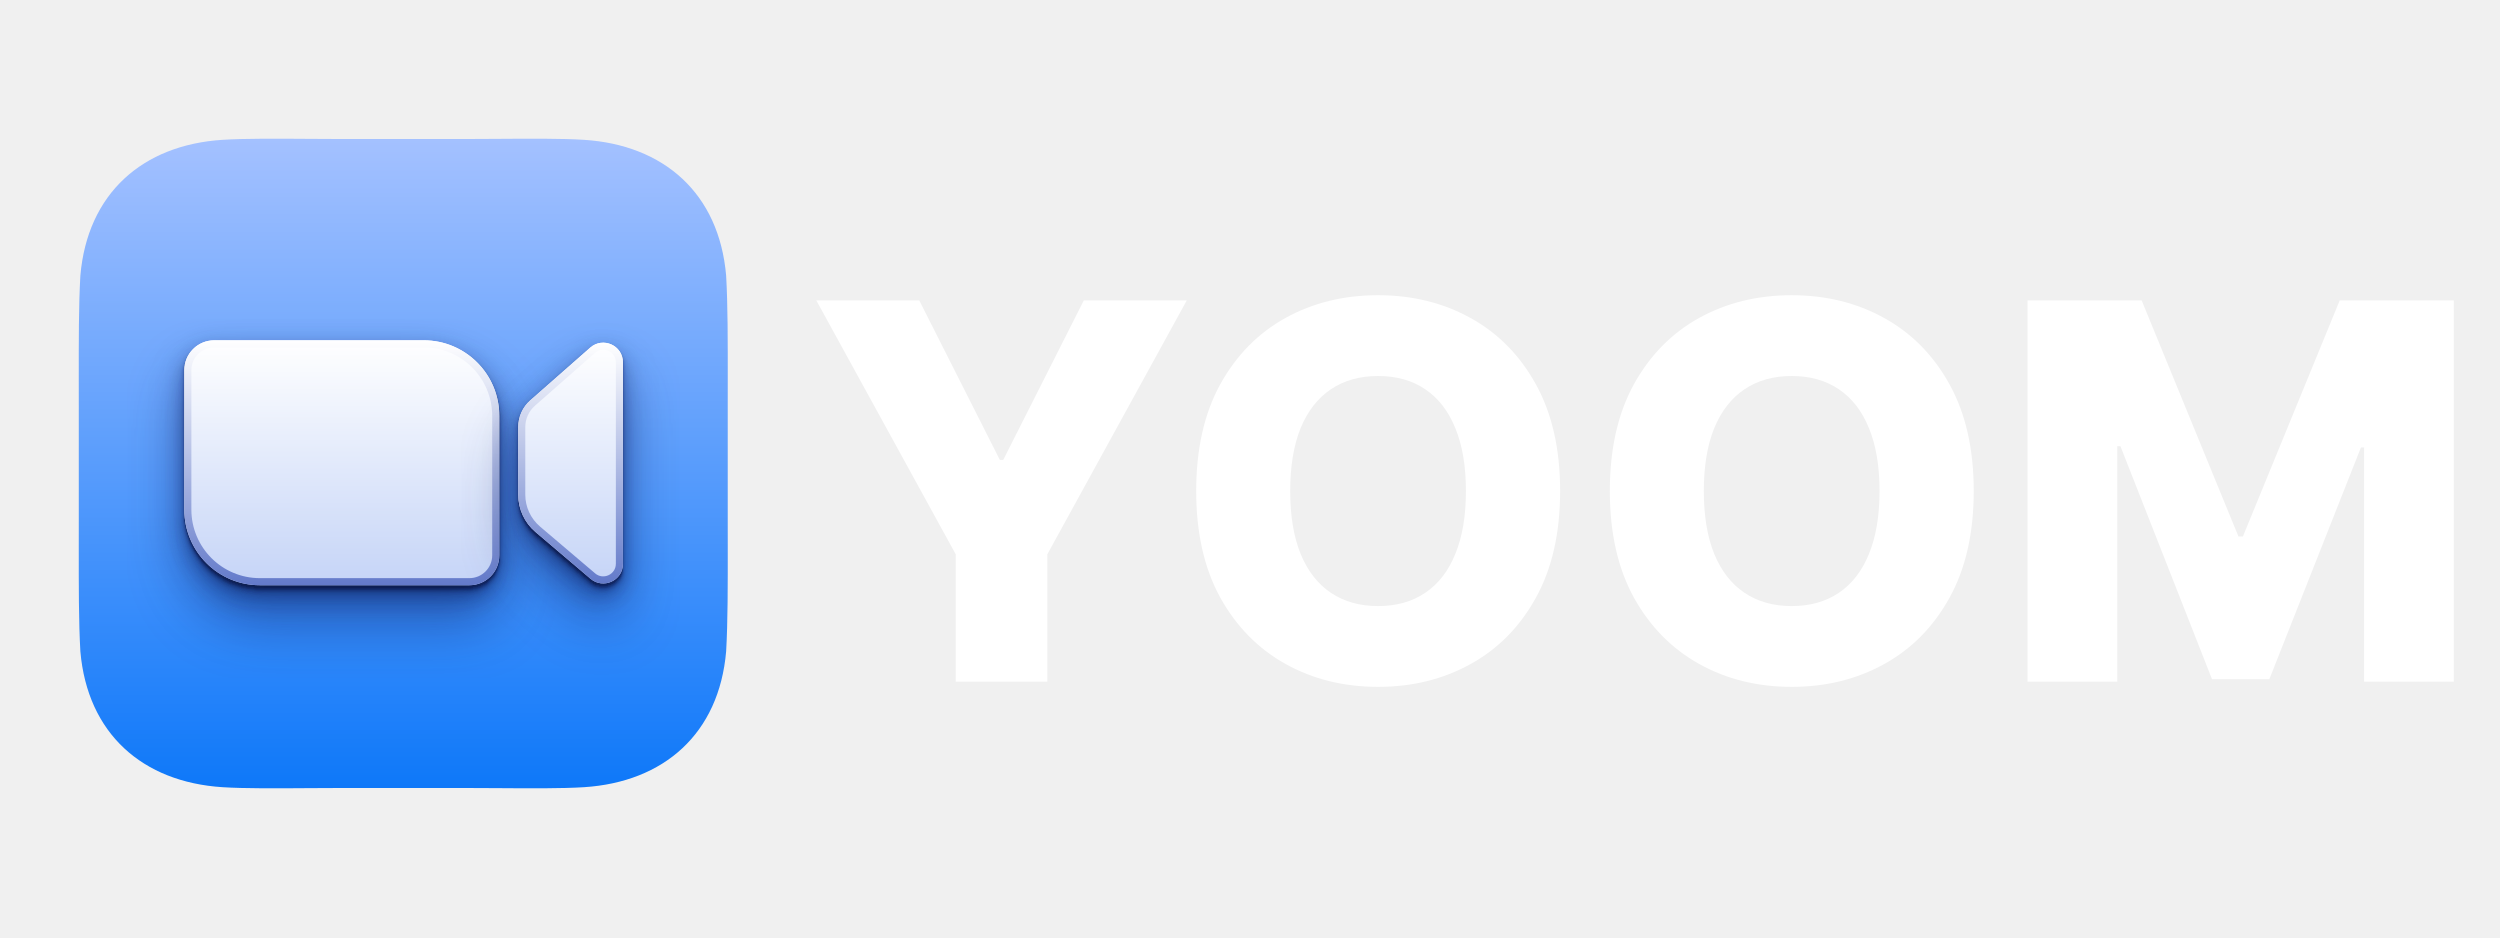
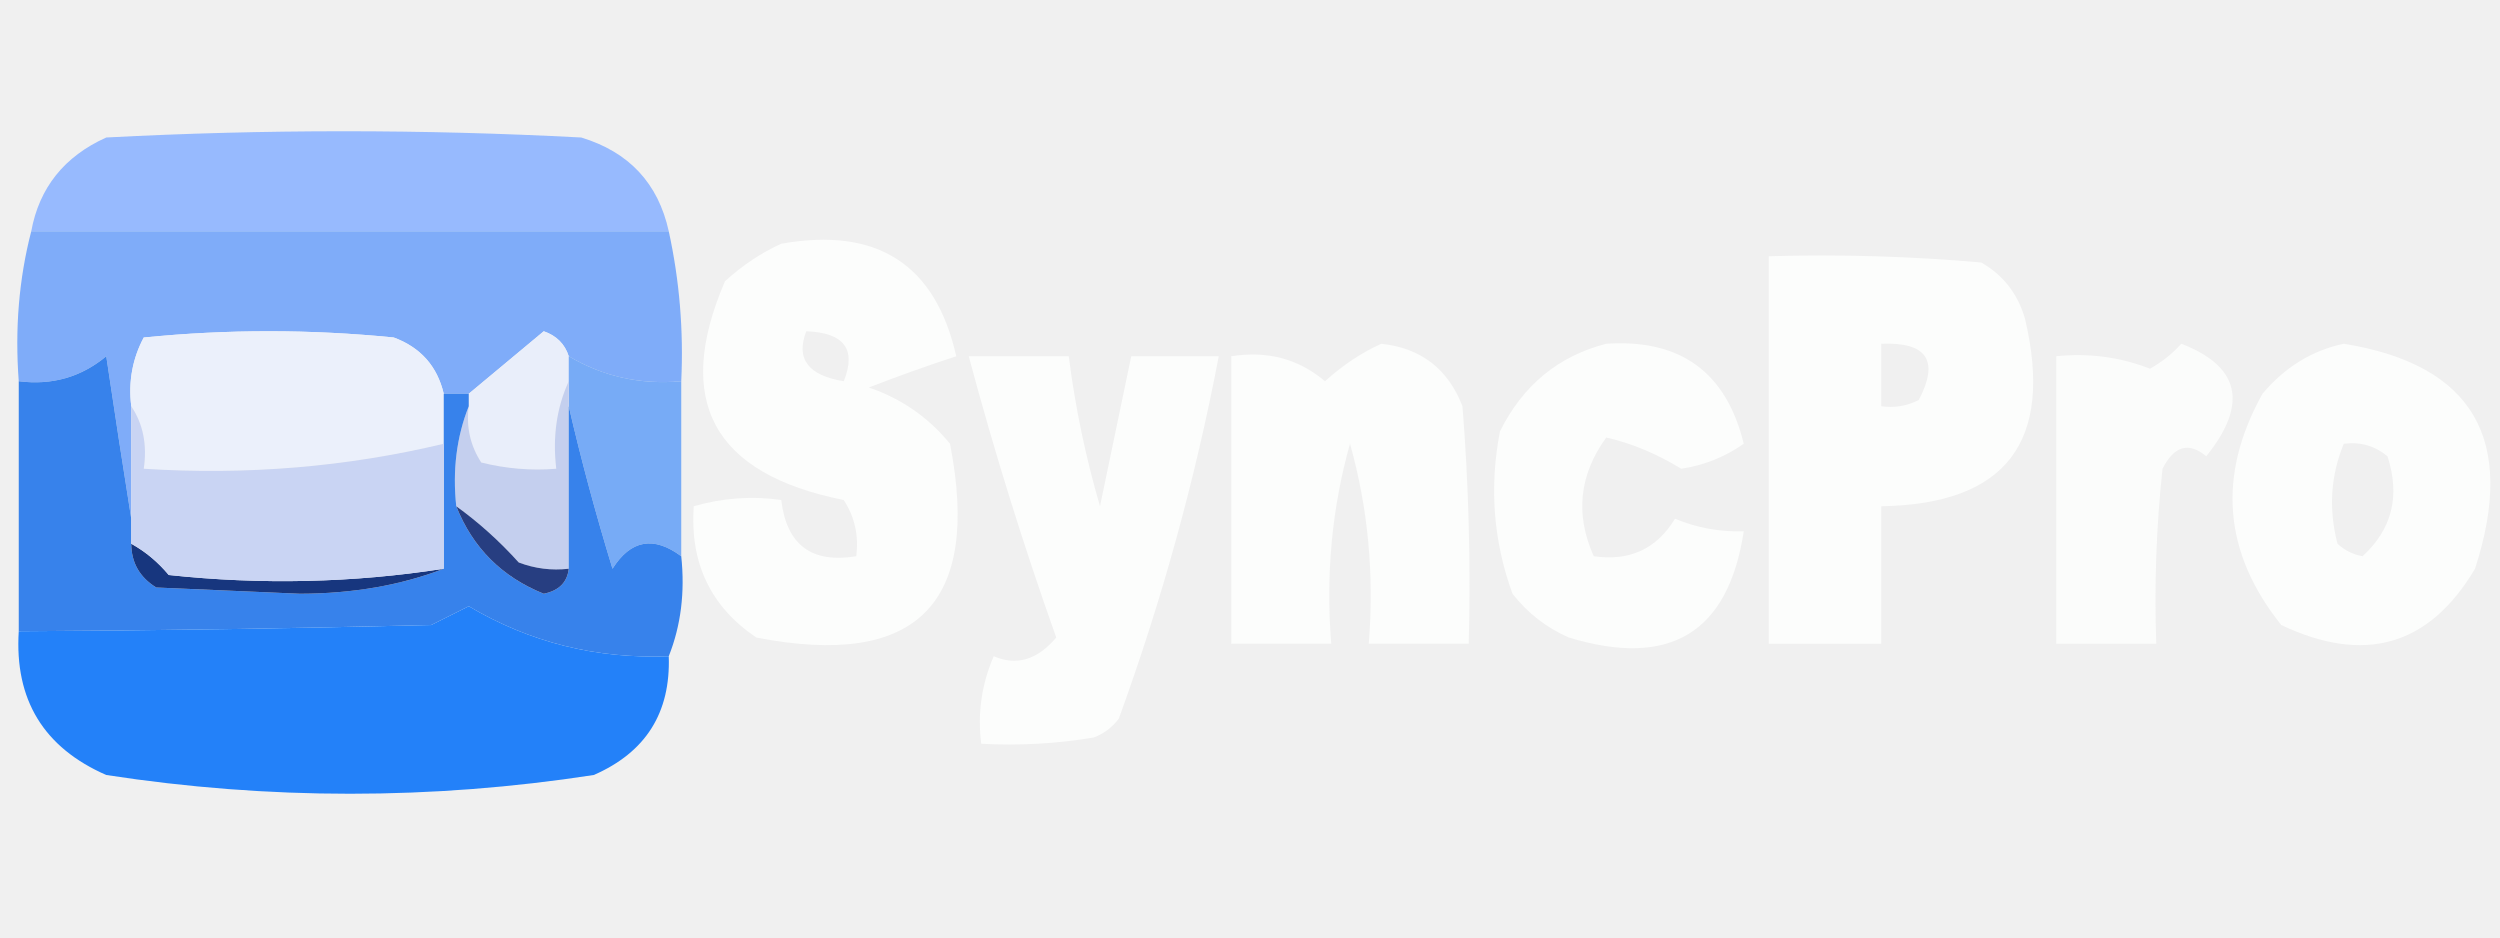
- <svg xmlns="http://www.w3.org/2000/svg" width="200" height="75" viewBox="0 0 159 52" fill="none">
-   <path d="M19.672 5.019C20.438 5.025 21.203 5.03 21.933 5.03H29.362C30.092 5.03 30.857 5.025 31.622 5.019C33.682 5.005 35.746 4.991 37.142 5.08C42.226 5.406 45.733 8.486 46.183 13.72C46.29 15.601 46.288 17.867 46.285 20.539V20.54C46.284 20.999 46.284 21.469 46.284 21.952V29.381C46.284 29.864 46.284 30.334 46.285 30.793C46.288 33.465 46.29 35.731 46.183 37.612C45.733 42.847 42.226 45.927 37.142 46.253C35.746 46.342 33.682 46.328 31.622 46.313C30.857 46.308 30.092 46.303 29.362 46.303H21.933C21.203 46.303 20.438 46.308 19.672 46.313C17.612 46.328 15.549 46.342 14.152 46.253C9.068 45.927 5.562 42.847 5.111 37.612C5.004 35.732 5.007 33.466 5.01 30.794V30.793C5.01 30.334 5.011 29.864 5.011 29.381V21.952C5.011 21.469 5.01 20.999 5.01 20.54V20.539C5.007 17.867 5.004 15.601 5.111 13.72C5.562 8.486 9.068 5.406 14.152 5.08C15.549 4.991 17.612 5.005 19.672 5.019Z" fill="url(#paint0_linear_2973_971)" />
-   <g filter="url(#filter0_dddddd_2973_971)">
-     <path d="M11.721 19.735C11.721 18.684 12.573 17.831 13.624 17.831H26.948C29.603 17.831 31.756 19.984 31.756 22.64V31.506C31.756 32.557 30.904 33.409 29.853 33.409H16.529C13.873 33.409 11.721 31.256 11.721 28.6V19.735Z" fill="url(#paint1_linear_2973_971)" />
-     <path d="M13.624 18.057H26.948C29.479 18.057 31.53 20.109 31.53 22.64V31.506C31.53 32.432 30.779 33.183 29.853 33.183H16.529C13.998 33.183 11.946 31.131 11.946 28.6V19.735C11.946 18.808 12.697 18.057 13.624 18.057Z" stroke="url(#paint2_linear_2973_971)" stroke-width="0.451" />
+ <svg xmlns="http://www.w3.org/2000/svg" version="1.1" width="200px" height="75px" style="shape-rendering:geometricPrecision; text-rendering:geometricPrecision; image-rendering:optimizeQuality; fill-rule:evenodd; clip-rule:evenodd">
+   <g>
+     <path style="opacity:0.983" fill="#95b9fe" d="M 53.5,18.5 C 36.5,18.5 19.5,18.5 2.5,18.5C 3.143,15.012 5.143,12.512 8.5,11C 21.167,10.333 33.833,10.333 46.5,11C 50.321,12.162 52.654,14.662 53.5,18.5 Z" />
  </g>
-   <g filter="url(#filter1_dddddd_2973_971)">
-     <path d="M32.958 23.346C32.958 22.699 33.237 22.082 33.723 21.654L37.54 18.296C38.349 17.584 39.62 18.159 39.62 19.236V32.042C39.62 33.109 38.37 33.687 37.557 32.996L34.053 30.019C33.358 29.429 32.958 28.564 32.958 27.653V23.346Z" fill="url(#paint3_linear_2973_971)" />
-     <path d="M33.872 21.823L37.689 18.465C38.353 17.882 39.394 18.353 39.394 19.236V32.042C39.394 32.917 38.37 33.391 37.703 32.825L34.199 29.848C33.555 29.3 33.183 28.498 33.183 27.653V23.346C33.183 22.763 33.434 22.209 33.872 21.823Z" stroke="url(#paint4_linear_2973_971)" stroke-width="0.451" />
+   <g>
+     <path style="opacity:0.876" fill="#fefffe" d="M 62.5,19.5 C 70.171,18.137 74.838,21.137 76.5,28.5C 74.138,29.271 71.805,30.105 69.5,31C 72.102,31.883 74.269,33.383 76,35.5C 78.5,48.333 73.333,53.5 60.5,51C 56.846,48.523 55.179,45.023 55.5,40.5C 57.819,39.833 60.153,39.666 62.5,40C 62.926,43.592 64.926,45.092 68.5,44.5C 68.713,42.856 68.38,41.356 67.5,40C 57.042,37.911 53.876,32.078 58,22.5C 59.409,21.219 60.909,20.219 62.5,19.5 Z M 64.5,26.5 C 67.534,26.61 68.534,27.943 67.5,30.5C 64.649,30.037 63.649,28.704 64.5,26.5 Z" />
  </g>
-   <path d="M51.918 15.294H58.465L63.591 25.44H63.804L68.93 15.294H75.478L66.61 31.442V39.54H60.785V31.442L51.918 15.294ZM99.224 27.417C99.224 30.085 98.711 32.346 97.684 34.201C96.659 36.056 95.269 37.465 93.517 38.427C91.773 39.39 89.816 39.872 87.645 39.872C85.467 39.872 83.505 39.386 81.761 38.416C80.017 37.445 78.632 36.036 77.606 34.189C76.587 32.334 76.078 30.077 76.078 27.417C76.078 24.749 76.587 22.488 77.606 20.633C78.632 18.779 80.017 17.37 81.761 16.407C83.505 15.444 85.467 14.963 87.645 14.963C89.816 14.963 91.773 15.444 93.517 16.407C95.269 17.37 96.659 18.779 97.684 20.633C98.711 22.488 99.224 24.749 99.224 27.417ZM93.233 27.417C93.233 25.839 93.008 24.505 92.558 23.416C92.116 22.326 91.477 21.502 90.64 20.941C89.812 20.381 88.813 20.101 87.645 20.101C86.485 20.101 85.486 20.381 84.65 20.941C83.813 21.502 83.17 22.326 82.72 23.416C82.278 24.505 82.057 25.839 82.057 27.417C82.057 28.996 82.278 30.329 82.72 31.419C83.17 32.508 83.813 33.333 84.65 33.893C85.486 34.453 86.485 34.734 87.645 34.734C88.813 34.734 89.812 34.453 90.64 33.893C91.477 33.333 92.116 32.508 92.558 31.419C93.008 30.329 93.233 28.996 93.233 27.417ZM125.53 27.417C125.53 30.085 125.017 32.346 123.991 34.201C122.965 36.056 121.576 37.465 119.824 38.427C118.079 39.39 116.122 39.872 113.951 39.872C111.773 39.872 109.812 39.386 108.067 38.416C106.323 37.445 104.938 36.036 103.912 34.189C102.894 32.334 102.385 30.077 102.385 27.417C102.385 24.749 102.894 22.488 103.912 20.633C104.938 18.779 106.323 17.37 108.067 16.407C109.812 15.444 111.773 14.963 113.951 14.963C116.122 14.963 118.079 15.444 119.824 16.407C121.576 17.37 122.965 18.779 123.991 20.633C125.017 22.488 125.53 24.749 125.53 27.417ZM119.539 27.417C119.539 25.839 119.314 24.505 118.865 23.416C118.423 22.326 117.783 21.502 116.947 20.941C116.118 20.381 115.119 20.101 113.951 20.101C112.791 20.101 111.793 20.381 110.956 20.941C110.119 21.502 109.476 22.326 109.026 23.416C108.584 24.505 108.363 25.839 108.363 27.417C108.363 28.996 108.584 30.329 109.026 31.419C109.476 32.508 110.119 33.333 110.956 33.893C111.793 34.453 112.791 34.734 113.951 34.734C115.119 34.734 116.118 34.453 116.947 33.893C117.783 33.333 118.423 32.508 118.865 31.419C119.314 30.329 119.539 28.996 119.539 27.417ZM128.951 15.294H136.209L142.365 30.306H142.649L148.805 15.294H156.063V39.54H150.356V24.647H150.155L144.33 39.386H140.684L134.859 24.564H134.658V39.54H128.951V15.294Z" fill="white" />
-   <defs>
-     <filter id="filter0_dddddd_2973_971" x="8.114" y="16.479" width="27.248" height="22.79" filterUnits="userSpaceOnUse" color-interpolation-filters="sRGB">
-       <feFlood flood-opacity="0" result="BackgroundImageFix" />
-       <feColorMatrix in="SourceAlpha" type="matrix" values="0 0 0 0 0 0 0 0 0 0 0 0 0 0 0 0 0 0 127 0" result="hardAlpha" />
-       <feOffset dy="0.124" />
-       <feGaussianBlur stdDeviation="0.046" />
-       <feColorMatrix type="matrix" values="0 0 0 0 0.051 0 0 0 0 0.122 0 0 0 0 0.396 0 0 0 0.19 0" />
-       <feBlend mode="multiply" in2="BackgroundImageFix" result="effect1_dropShadow_2973_971" />
-       <feColorMatrix in="SourceAlpha" type="matrix" values="0 0 0 0 0 0 0 0 0 0 0 0 0 0 0 0 0 0 127 0" result="hardAlpha" />
-       <feOffset dy="0.243" />
-       <feGaussianBlur stdDeviation="0.101" />
-       <feColorMatrix type="matrix" values="0 0 0 0 0.051 0 0 0 0 0.122 0 0 0 0 0.396 0 0 0 0.369 0" />
-       <feBlend mode="multiply" in2="effect1_dropShadow_2973_971" result="effect2_dropShadow_2973_971" />
-       <feColorMatrix in="SourceAlpha" type="matrix" values="0 0 0 0 0 0 0 0 0 0 0 0 0 0 0 0 0 0 127 0" result="hardAlpha" />
-       <feOffset dy="0.373" />
-       <feGaussianBlur stdDeviation="0.174" />
-       <feColorMatrix type="matrix" values="0 0 0 0 0.051 0 0 0 0 0.122 0 0 0 0 0.396 0 0 0 0.3 0" />
-       <feBlend mode="multiply" in2="effect2_dropShadow_2973_971" result="effect3_dropShadow_2973_971" />
-       <feColorMatrix in="SourceAlpha" type="matrix" values="0 0 0 0 0 0 0 0 0 0 0 0 0 0 0 0 0 0 127 0" result="hardAlpha" />
-       <feOffset dy="0.548" />
-       <feGaussianBlur stdDeviation="0.551" />
-       <feColorMatrix type="matrix" values="0 0 0 0 0.051 0 0 0 0 0.122 0 0 0 0 0.396 0 0 0 0.3 0" />
-       <feBlend mode="multiply" in2="effect3_dropShadow_2973_971" result="effect4_dropShadow_2973_971" />
-       <feColorMatrix in="SourceAlpha" type="matrix" values="0 0 0 0 0 0 0 0 0 0 0 0 0 0 0 0 0 0 127 0" result="hardAlpha" />
-       <feOffset dy="0.852" />
-       <feGaussianBlur stdDeviation="1.025" />
-       <feColorMatrix type="matrix" values="0 0 0 0 0.051 0 0 0 0 0.122 0 0 0 0 0.396 0 0 0 0.29 0" />
-       <feBlend mode="overlay" in2="effect4_dropShadow_2973_971" result="effect5_dropShadow_2973_971" />
-       <feColorMatrix in="SourceAlpha" type="matrix" values="0 0 0 0 0 0 0 0 0 0 0 0 0 0 0 0 0 0 127 0" result="hardAlpha" />
-       <feOffset dy="2.254" />
-       <feGaussianBlur stdDeviation="1.803" />
-       <feColorMatrix type="matrix" values="0 0 0 0 0.051 0 0 0 0 0.122 0 0 0 0 0.396 0 0 0 0.45 0" />
-       <feBlend mode="multiply" in2="effect5_dropShadow_2973_971" result="effect6_dropShadow_2973_971" />
-       <feBlend mode="normal" in="SourceGraphic" in2="effect6_dropShadow_2973_971" result="shape" />
-     </filter>
-     <filter id="filter1_dddddd_2973_971" x="29.352" y="16.629" width="13.874" height="22.528" filterUnits="userSpaceOnUse" color-interpolation-filters="sRGB">
-       <feFlood flood-opacity="0" result="BackgroundImageFix" />
-       <feColorMatrix in="SourceAlpha" type="matrix" values="0 0 0 0 0 0 0 0 0 0 0 0 0 0 0 0 0 0 127 0" result="hardAlpha" />
-       <feOffset dy="0.124" />
-       <feGaussianBlur stdDeviation="0.046" />
-       <feColorMatrix type="matrix" values="0 0 0 0 0.051 0 0 0 0 0.122 0 0 0 0 0.396 0 0 0 0.19 0" />
-       <feBlend mode="multiply" in2="BackgroundImageFix" result="effect1_dropShadow_2973_971" />
-       <feColorMatrix in="SourceAlpha" type="matrix" values="0 0 0 0 0 0 0 0 0 0 0 0 0 0 0 0 0 0 127 0" result="hardAlpha" />
-       <feOffset dy="0.243" />
-       <feGaussianBlur stdDeviation="0.101" />
-       <feColorMatrix type="matrix" values="0 0 0 0 0.051 0 0 0 0 0.122 0 0 0 0 0.396 0 0 0 0.369 0" />
-       <feBlend mode="multiply" in2="effect1_dropShadow_2973_971" result="effect2_dropShadow_2973_971" />
-       <feColorMatrix in="SourceAlpha" type="matrix" values="0 0 0 0 0 0 0 0 0 0 0 0 0 0 0 0 0 0 127 0" result="hardAlpha" />
-       <feOffset dy="0.373" />
-       <feGaussianBlur stdDeviation="0.174" />
-       <feColorMatrix type="matrix" values="0 0 0 0 0.051 0 0 0 0 0.122 0 0 0 0 0.396 0 0 0 0.3 0" />
-       <feBlend mode="multiply" in2="effect2_dropShadow_2973_971" result="effect3_dropShadow_2973_971" />
-       <feColorMatrix in="SourceAlpha" type="matrix" values="0 0 0 0 0 0 0 0 0 0 0 0 0 0 0 0 0 0 127 0" result="hardAlpha" />
-       <feOffset dy="0.548" />
-       <feGaussianBlur stdDeviation="0.551" />
-       <feColorMatrix type="matrix" values="0 0 0 0 0.051 0 0 0 0 0.122 0 0 0 0 0.396 0 0 0 0.3 0" />
-       <feBlend mode="multiply" in2="effect3_dropShadow_2973_971" result="effect4_dropShadow_2973_971" />
-       <feColorMatrix in="SourceAlpha" type="matrix" values="0 0 0 0 0 0 0 0 0 0 0 0 0 0 0 0 0 0 127 0" result="hardAlpha" />
-       <feOffset dy="0.852" />
-       <feGaussianBlur stdDeviation="1.025" />
-       <feColorMatrix type="matrix" values="0 0 0 0 0.051 0 0 0 0 0.122 0 0 0 0 0.396 0 0 0 0.29 0" />
-       <feBlend mode="overlay" in2="effect4_dropShadow_2973_971" result="effect5_dropShadow_2973_971" />
-       <feColorMatrix in="SourceAlpha" type="matrix" values="0 0 0 0 0 0 0 0 0 0 0 0 0 0 0 0 0 0 127 0" result="hardAlpha" />
-       <feOffset dy="2.254" />
-       <feGaussianBlur stdDeviation="1.803" />
-       <feColorMatrix type="matrix" values="0 0 0 0 0.051 0 0 0 0 0.122 0 0 0 0 0.396 0 0 0 0.45 0" />
-       <feBlend mode="multiply" in2="effect5_dropShadow_2973_971" result="effect6_dropShadow_2973_971" />
-       <feBlend mode="normal" in="SourceGraphic" in2="effect6_dropShadow_2973_971" result="shape" />
-     </filter>
-     <linearGradient id="paint0_linear_2973_971" x1="25.647" y1="5.009" x2="25.647" y2="46.324" gradientUnits="userSpaceOnUse">
-       <stop stop-color="#A4C1FF" />
-       <stop offset="1" stop-color="#0E78F9" />
-     </linearGradient>
-     <linearGradient id="paint1_linear_2973_971" x1="21.738" y1="17.831" x2="21.738" y2="33.409" gradientUnits="userSpaceOnUse">
-       <stop stop-color="white" />
-       <stop offset="1" stop-color="#C5D4F7" />
-     </linearGradient>
-     <linearGradient id="paint2_linear_2973_971" x1="21.738" y1="17.831" x2="21.738" y2="33.409" gradientUnits="userSpaceOnUse">
-       <stop stop-color="white" />
-       <stop offset="1" stop-color="#637ACA" />
-     </linearGradient>
-     <linearGradient id="paint3_linear_2973_971" x1="36.289" y1="17.982" x2="36.289" y2="33.297" gradientUnits="userSpaceOnUse">
-       <stop stop-color="white" />
-       <stop offset="1" stop-color="#C5D4F7" />
-     </linearGradient>
-     <linearGradient id="paint4_linear_2973_971" x1="36.289" y1="17.982" x2="36.289" y2="33.297" gradientUnits="userSpaceOnUse">
-       <stop stop-color="white" />
-       <stop offset="1" stop-color="#637ACA" />
-     </linearGradient>
-   </defs>
+   <g>
+     <path style="opacity:0.866" fill="#fefffe" d="M 141.5,20.5 C 147.176,20.334 152.843,20.501 158.5,21C 160.259,22.008 161.426,23.508 162,25.5C 164.318,35.338 160.485,40.338 150.5,40.5C 150.5,44.167 150.5,47.833 150.5,51.5C 147.5,51.5 144.5,51.5 141.5,51.5C 141.5,41.167 141.5,30.833 141.5,20.5 Z M 150.5,27.5 C 154.161,27.35 155.161,28.85 153.5,32C 152.552,32.483 151.552,32.65 150.5,32.5C 150.5,30.833 150.5,29.167 150.5,27.5 Z" />
+   </g>
+   <g>
+     <path style="opacity:0.993" fill="#7eacf9" d="M 2.5,18.5 C 19.5,18.5 36.5,18.5 53.5,18.5C 54.36,22.434 54.693,26.434 54.5,30.5C 51.246,30.793 48.246,30.126 45.5,28.5C 45.189,27.522 44.522,26.855 43.5,26.5C 41.481,28.19 39.481,29.856 37.5,31.5C 36.833,31.5 36.167,31.5 35.5,31.5C 34.977,29.292 33.644,27.792 31.5,27C 24.833,26.333 18.167,26.333 11.5,27C 10.594,28.7 10.261,30.533 10.5,32.5C 10.5,35.5 10.5,38.5 10.5,41.5C 9.834,37.316 9.167,32.982 8.5,28.5C 6.49,30.171 4.157,30.838 1.5,30.5C 1.183,26.298 1.517,22.298 2.5,18.5 Z" />
+   </g>
+   <g>
+     <path style="opacity:0.836" fill="#fefffe" d="M 110.5,27.5 C 113.675,27.84 115.841,29.507 117,32.5C 117.5,38.825 117.666,45.158 117.5,51.5C 114.833,51.5 112.167,51.5 109.5,51.5C 109.946,45.979 109.446,40.645 108,35.5C 106.554,40.645 106.054,45.979 106.5,51.5C 103.833,51.5 101.167,51.5 98.5,51.5C 98.5,43.833 98.5,36.167 98.5,28.5C 101.394,28.042 103.894,28.709 106,30.5C 107.409,29.219 108.909,28.219 110.5,27.5 Z" />
+   </g>
+   <g>
+     <path style="opacity:0.86" fill="#fefffe" d="M 128.5,27.5 C 134.434,27.107 138.101,29.773 139.5,35.5C 137.997,36.557 136.33,37.224 134.5,37.5C 132.526,36.296 130.526,35.462 128.5,35C 126.334,37.989 126.001,41.155 127.5,44.5C 130.36,44.916 132.526,43.916 134,41.5C 135.766,42.233 137.599,42.567 139.5,42.5C 138.265,50.629 133.598,53.462 125.5,51C 123.714,50.215 122.214,49.049 121,47.5C 119.466,43.289 119.133,38.956 120,34.5C 121.84,30.815 124.673,28.482 128.5,27.5 Z" />
+   </g>
+   <g>
+     <path style="opacity:0.818" fill="#fefffe" d="M 174.5,27.5 C 179.2,29.313 179.867,32.313 176.5,36.5C 175.094,35.332 173.928,35.665 173,37.5C 172.501,42.155 172.334,46.822 172.5,51.5C 169.833,51.5 167.167,51.5 164.5,51.5C 164.5,43.833 164.5,36.167 164.5,28.5C 167.119,28.232 169.619,28.565 172,29.5C 172.995,28.934 173.828,28.267 174.5,27.5 Z" />
+   </g>
+   <g>
+     <path style="opacity:0.873" fill="#fefffe" d="M 187.5,27.5 C 197.85,29.172 201.35,35.172 198,45.5C 194.344,51.666 189.178,53.166 182.5,50C 177.864,44.204 177.364,38.038 181,31.5C 182.792,29.372 184.958,28.039 187.5,27.5 Z M 187.5,35.5 C 188.822,35.33 189.989,35.663 191,36.5C 192.031,39.683 191.365,42.349 189,44.5C 188.228,44.355 187.561,44.022 187,43.5C 186.278,40.739 186.445,38.073 187.5,35.5 Z" />
+   </g>
+   <g>
+     <path style="opacity:0.875" fill="#fefffe" d="M 77.5,28.5 C 80.167,28.5 82.833,28.5 85.5,28.5C 86.013,32.553 86.846,36.553 88,40.5C 88.837,36.486 89.671,32.486 90.5,28.5C 92.833,28.5 95.167,28.5 97.5,28.5C 95.616,38.367 92.949,48.034 89.5,57.5C 88.975,58.192 88.308,58.692 87.5,59C 84.518,59.498 81.518,59.665 78.5,59.5C 78.192,57.076 78.526,54.743 79.5,52.5C 81.329,53.288 82.996,52.788 84.5,51C 81.867,43.6 79.534,36.1 77.5,28.5 Z" />
+   </g>
+   <g>
+     <path style="opacity:1" fill="#ebf0fb" d="M 35.5,31.5 C 35.5,32.833 35.5,34.167 35.5,35.5C 27.718,37.36 19.718,38.026 11.5,37.5C 11.784,35.585 11.451,33.919 10.5,32.5C 10.261,30.533 10.594,28.7 11.5,27C 18.167,26.333 24.833,26.333 31.5,27C 33.644,27.792 34.977,29.292 35.5,31.5 Z" />
+   </g>
+   <g>
+     <path style="opacity:1" fill="#e9eefa" d="M 45.5,28.5 C 45.5,29.167 45.5,29.833 45.5,30.5C 44.532,32.607 44.198,34.941 44.5,37.5C 42.473,37.662 40.473,37.495 38.5,37C 37.62,35.644 37.286,34.144 37.5,32.5C 37.5,32.167 37.5,31.833 37.5,31.5C 39.481,29.856 41.481,28.19 43.5,26.5C 44.522,26.855 45.189,27.522 45.5,28.5 Z" />
+   </g>
+   <g>
+     <path style="opacity:0.787" fill="#5698f7" d="M 45.5,28.5 C 48.246,30.126 51.246,30.793 54.5,30.5C 54.5,35.167 54.5,39.833 54.5,44.5C 52.292,42.857 50.459,43.19 49,45.5C 47.648,41.081 46.481,36.748 45.5,32.5C 45.5,31.833 45.5,31.167 45.5,30.5C 45.5,29.833 45.5,29.167 45.5,28.5 Z" />
+   </g>
+   <g>
+     <path style="opacity:1" fill="#c4cfee" d="M 45.5,30.5 C 45.5,31.167 45.5,31.833 45.5,32.5C 45.5,36.833 45.5,41.167 45.5,45.5C 44.127,45.657 42.793,45.49 41.5,45C 39.962,43.293 38.296,41.793 36.5,40.5C 36.194,37.615 36.527,34.948 37.5,32.5C 37.286,34.144 37.62,35.644 38.5,37C 40.473,37.495 42.473,37.662 44.5,37.5C 44.198,34.941 44.532,32.607 45.5,30.5 Z" />
+   </g>
+   <g>
+     <path style="opacity:1" fill="#3782eb" d="M 10.5,41.5 C 10.5,42.167 10.5,42.833 10.5,43.5C 10.511,45.017 11.177,46.184 12.5,47C 16.333,47.167 20.167,47.333 24,47.5C 28.229,47.49 32.062,46.823 35.5,45.5C 35.5,42.167 35.5,38.833 35.5,35.5C 35.5,34.167 35.5,32.833 35.5,31.5C 36.167,31.5 36.833,31.5 37.5,31.5C 37.5,31.833 37.5,32.167 37.5,32.5C 36.527,34.948 36.194,37.615 36.5,40.5C 37.819,43.819 40.153,46.153 43.5,47.5C 44.713,47.253 45.38,46.586 45.5,45.5C 45.5,41.167 45.5,36.833 45.5,32.5C 46.481,36.748 47.648,41.081 49,45.5C 50.459,43.19 52.292,42.857 54.5,44.5C 54.806,47.385 54.473,50.052 53.5,52.5C 47.724,52.728 42.39,51.394 37.5,48.5C 36.5,49 35.5,49.5 34.5,50C 23.411,50.278 12.411,50.445 1.5,50.5C 1.5,43.833 1.5,37.167 1.5,30.5C 4.157,30.838 6.49,30.171 8.5,28.5C 9.167,32.982 9.834,37.316 10.5,41.5 Z" />
+   </g>
+   <g>
+     <path style="opacity:1" fill="#17367e" d="M 10.5,43.5 C 11.627,44.122 12.627,44.955 13.5,46C 20.913,46.796 28.247,46.63 35.5,45.5C 32.062,46.823 28.229,47.49 24,47.5C 20.167,47.333 16.333,47.167 12.5,47C 11.177,46.184 10.511,45.017 10.5,43.5 Z" />
+   </g>
+   <g>
+     <path style="opacity:1" fill="#273e81" d="M 36.5,40.5 C 38.296,41.793 39.962,43.293 41.5,45C 42.793,45.49 44.127,45.657 45.5,45.5C 45.38,46.586 44.713,47.253 43.5,47.5C 40.153,46.153 37.819,43.819 36.5,40.5 Z" />
+   </g>
+   <g>
+     <path style="opacity:1" fill="#c9d4f3" d="M 10.5,32.5 C 11.451,33.919 11.784,35.585 11.5,37.5C 19.718,38.026 27.718,37.36 35.5,35.5C 35.5,38.833 35.5,42.167 35.5,45.5C 28.247,46.63 20.913,46.796 13.5,46C 12.627,44.955 11.627,44.122 10.5,43.5C 10.5,42.833 10.5,42.167 10.5,41.5C 10.5,38.5 10.5,35.5 10.5,32.5 Z" />
+   </g>
+   <g>
+     <path style="opacity:0.982" fill="#1f7ff9" d="M 53.5,52.5 C 53.655,57.023 51.655,60.189 47.5,62C 34.5,64 21.5,64 8.5,62C 3.489,59.805 1.156,55.971 1.5,50.5C 12.411,50.445 23.411,50.278 34.5,50C 35.5,49.5 36.5,49 37.5,48.5C 42.39,51.394 47.724,52.728 53.5,52.5 Z" />
+   </g>
</svg>
